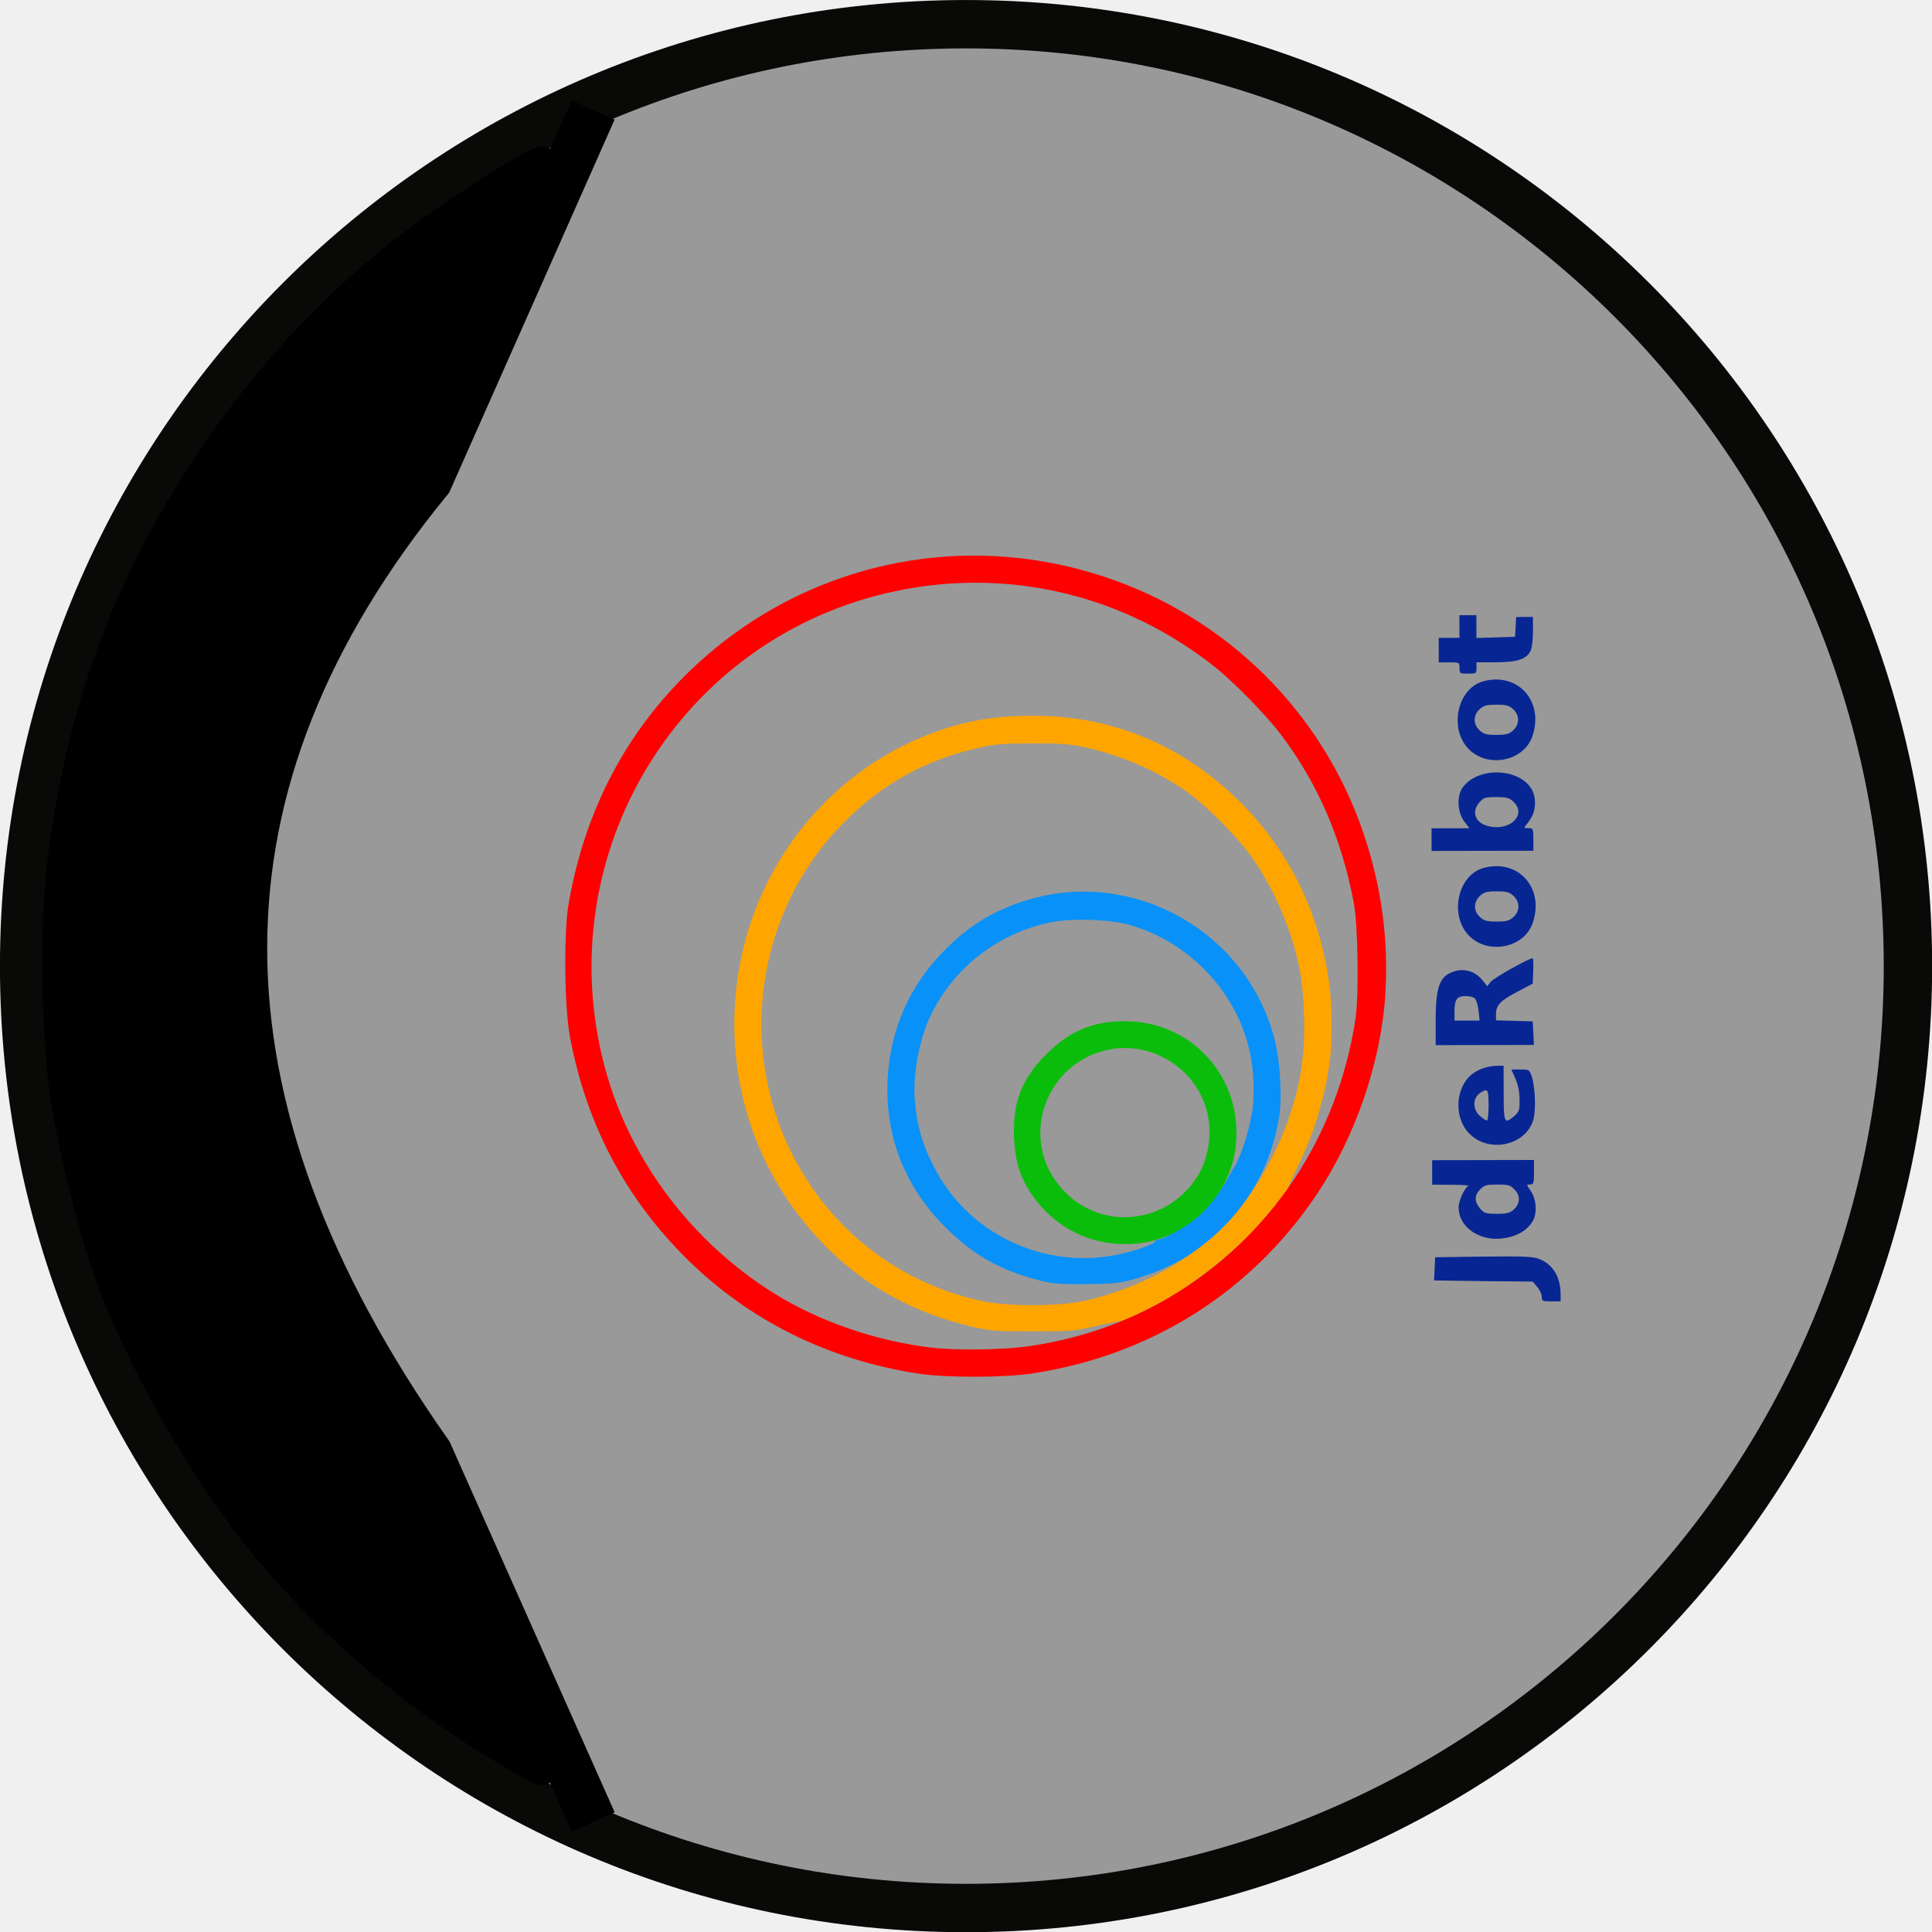
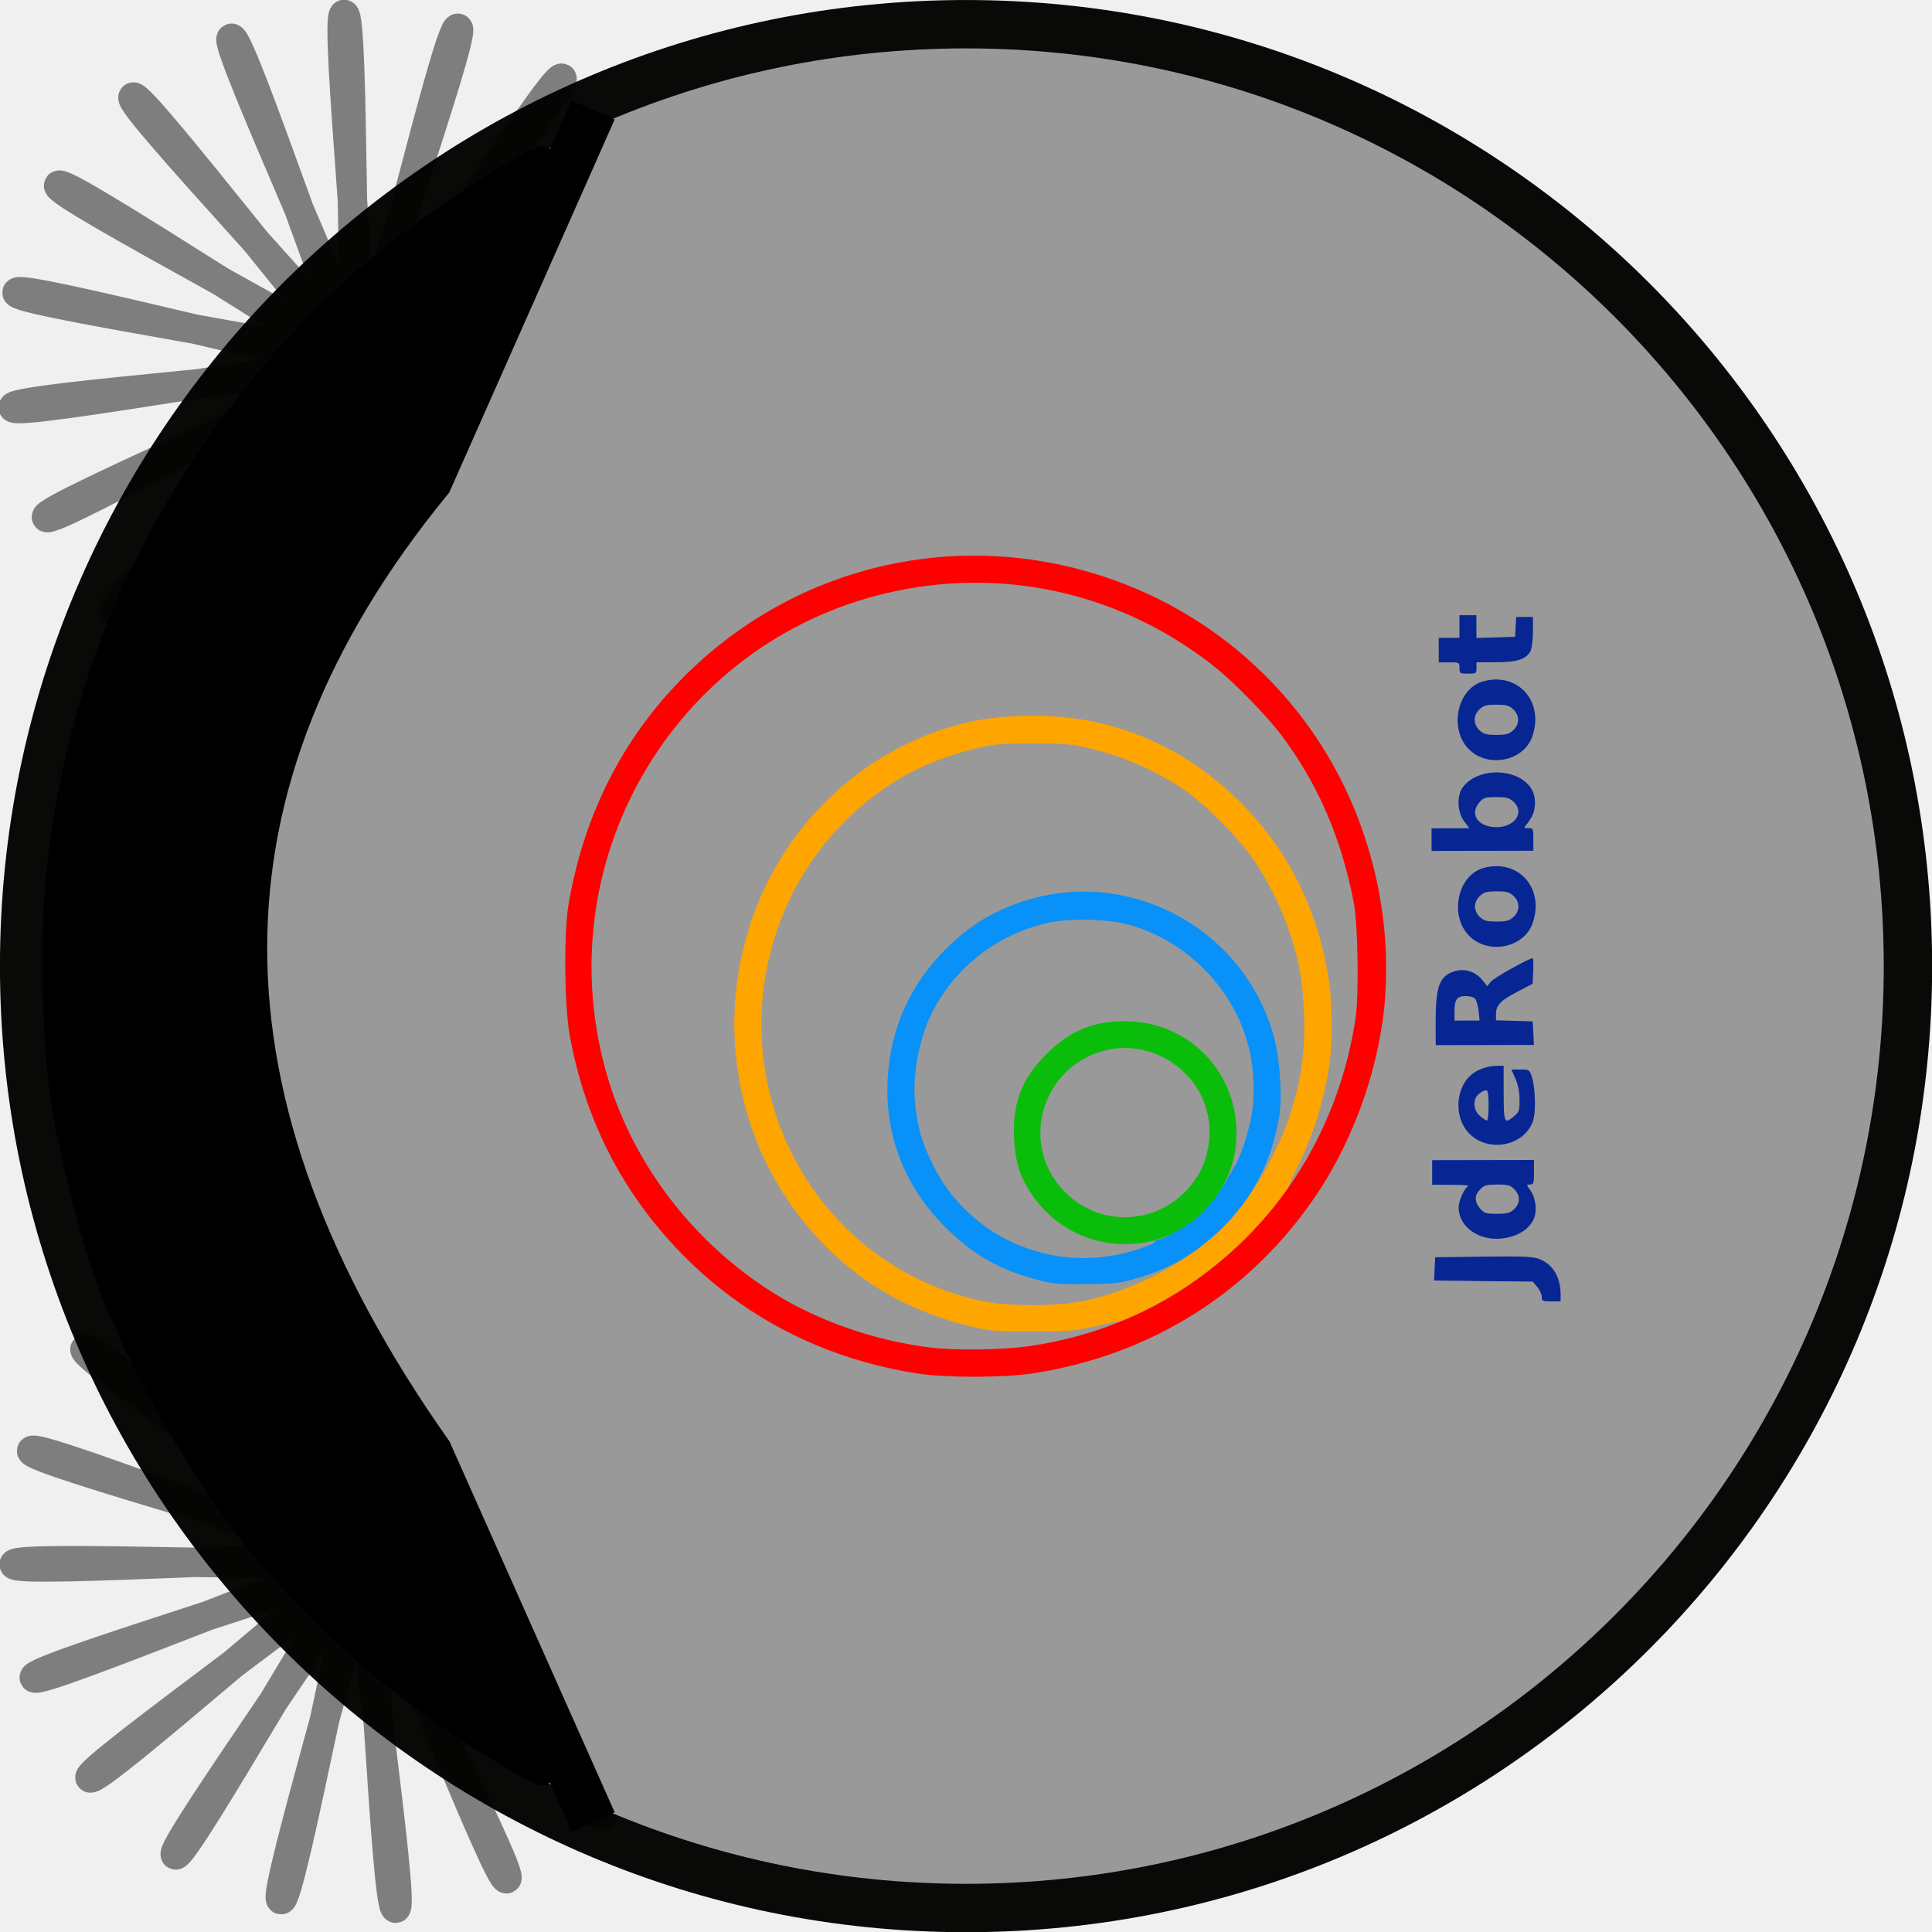
<svg xmlns="http://www.w3.org/2000/svg" width="10.583mm" height="10.583mm" viewBox="0 0 10.583 10.583" version="1.1" id="svg1" xml:space="preserve">
  <defs id="defs1" />
  <g id="layer1" transform="translate(-60.55827,-48.25391)">
+     <path style="fill:#000000;fill-opacity:0;stroke:#7e7e7e;stroke-width:0.053;stroke-linecap:square;stroke-dasharray:none;stroke-opacity:1" id="path13" d="M 0.721,1.285 C 0.703,1.289 0.609,0.675 0.59,0.676 0.571,0.677 0.533,1.296 0.514,1.294 0.496,1.292 0.606,0.681 0.588,0.676 0.57,0.671 0.332,1.244 0.316,1.236 0.299,1.228 0.601,0.686 0.586,0.675 0.571,0.664 0.16,1.129 0.147,1.116 0.133,1.103 0.596,0.689 0.585,0.674 0.574,0.658 0.034,0.965 0.026,0.948 0.018,0.931 0.589,0.69 0.584,0.672 c -0.005,-0.018 -0.615,0.097 -0.618,0.078 -0.002,-0.019 0.617,-0.061 0.617,-0.08 7.1177e-4,-0.019 -0.613,-0.109 -0.61,-0.127 0.004,-0.018 0.603,0.142 0.61,0.125 0.007,-0.017 -0.545,-0.302 -0.535,-0.318 0.01,-0.016 0.524,0.33 0.536,0.316 C 0.597,0.652 0.168,0.204 0.182,0.191 0.196,0.179 0.571,0.674 0.587,0.665 0.603,0.655 0.342,0.092 0.359,0.085 0.377,0.078 0.57,0.668 0.589,0.664 0.607,0.66 0.543,0.043 0.562,0.042 0.581,0.041 0.572,0.661 0.591,0.664 0.609,0.666 0.749,0.061 0.767,0.067 0.785,0.072 0.576,0.656 0.593,0.664 0.609,0.672 0.938,0.146 0.954,0.157 0.969,0.168 0.581,0.652 0.594,0.665 0.608,0.679 1.09,0.288 1.1,0.303 1.111,0.318 0.587,0.65 0.596,0.667 0.604,0.684 1.187,0.471 1.192,0.489 c 0.005,0.018 -0.598,0.162 -0.596,0.181 0.002,0.019 0.623,0.006 0.622,0.025 C 1.217,0.713 0.6,0.653 0.596,0.671 0.592,0.69 1.183,0.879 1.176,0.897 1.17,0.914 0.605,0.657 0.595,0.673 0.586,0.689 1.083,1.061 1.071,1.075 1.059,1.089 0.608,0.663 0.594,0.675 0.58,0.687 0.929,1.199 0.913,1.209 0.897,1.219 0.61,0.669 0.592,0.676 0.575,0.683 0.739,1.281 0.721,1.285 Z" transform="matrix(3.042376,0,0,3.040387,60.73351,48.20519)" />
+     <path style="fill:#000000;fill-opacity:0;stroke:#7e7e7e;stroke-width:0.053;stroke-linecap:square;stroke-dasharray:none;stroke-opacity:1" id="path13-5" d="M 0.721,1.285 C 0.703,1.289 0.609,0.675 0.59,0.676 0.571,0.677 0.533,1.296 0.514,1.294 0.496,1.292 0.606,0.681 0.588,0.676 0.57,0.671 0.332,1.244 0.316,1.236 0.299,1.228 0.601,0.686 0.586,0.675 0.571,0.664 0.16,1.129 0.147,1.116 0.133,1.103 0.596,0.689 0.585,0.674 0.574,0.658 0.034,0.965 0.026,0.948 0.018,0.931 0.589,0.69 0.584,0.672 c -0.005,-0.018 -0.615,0.097 -0.618,0.078 -0.002,-0.019 0.617,-0.061 0.617,-0.08 7.1177e-4,-0.019 -0.613,-0.109 -0.61,-0.127 0.004,-0.018 0.603,0.142 0.61,0.125 0.007,-0.017 -0.545,-0.302 -0.535,-0.318 0.01,-0.016 0.524,0.33 0.536,0.316 C 0.597,0.652 0.168,0.204 0.182,0.191 0.196,0.179 0.571,0.674 0.587,0.665 0.603,0.655 0.342,0.092 0.359,0.085 0.377,0.078 0.57,0.668 0.589,0.664 0.607,0.66 0.543,0.043 0.562,0.042 0.581,0.041 0.572,0.661 0.591,0.664 0.609,0.666 0.749,0.061 0.767,0.067 0.785,0.072 0.576,0.656 0.593,0.664 0.609,0.672 0.938,0.146 0.954,0.157 0.969,0.168 0.581,0.652 0.594,0.665 0.608,0.679 1.09,0.288 1.1,0.303 1.111,0.318 0.587,0.65 0.596,0.667 0.604,0.684 1.187,0.471 1.192,0.489 c 0.005,0.018 -0.598,0.162 -0.596,0.181 0.002,0.019 0.623,0.006 0.622,0.025 C 1.217,0.713 0.6,0.653 0.596,0.671 0.592,0.69 1.183,0.879 1.176,0.897 1.17,0.914 0.605,0.657 0.595,0.673 0.586,0.689 1.083,1.061 1.071,1.075 1.059,1.089 0.608,0.663 0.594,0.675 0.58,0.687 0.929,1.199 0.913,1.209 0.897,1.219 0.61,0.669 0.592,0.676 0.575,0.683 0.739,1.281 0.721,1.285 Z" transform="matrix(2.167743,2.134699,-2.133303,2.166326,62.69761,54.09169)" />
    <circle style="fill:#020200;fill-opacity:0.961;stroke:#000000;stroke-width:0;stroke-dasharray:none" id="path1" cx="65.85" cy="53.546" r="5.292" />
    <circle style="display:inline;fill:#999999;fill-opacity:1;stroke:#000000;stroke-width:0;stroke-dasharray:none" id="path2" cx="65.85" cy="53.546" r="5.027" />
    <path style="display:inline;fill:#ffffff;fill-opacity:0;stroke:#000000;stroke-width:0.258;stroke-linecap:square;stroke-dasharray:none" d="m 63.755,58.116 -0.847,-1.902 c -1.352,-1.921 -1.355,-3.674 0,-5.33 l 0.847,-1.91" id="path10" />
    <path style="fill:#000000;fill-opacity:1;stroke:#000000;stroke-width:0.372;stroke-linecap:square;stroke-dasharray:none;stroke-opacity:1" d="M 10.495,36.397 C 8.561,35.254 6.843,33.807 5.449,32.146 4.199,30.658 2.848,28.318 2.17,26.468 1.826,25.53 1.387,23.783 1.231,22.734 1.042,21.469 1.007,19.234 1.155,17.956 1.517,14.823 2.503,12.102 4.2,9.557 5.334,7.855 6.658,6.398 8.145,5.214 9.226,4.353 11.259,3.054 11.259,3.224 c 0,0.028 -0.637,1.485 -1.416,3.238 -1.202,2.706 -1.479,3.27 -1.835,3.738 -1.165,1.532 -2.192,3.39 -2.712,4.904 -1.594,4.643 -0.712,9.45 2.677,14.581 0.337,0.51 0.82,1.507 1.871,3.863 0.779,1.746 1.416,3.188 1.416,3.204 0,0.076 -0.166,-6.72e-4 -0.764,-0.354 z" id="path11" transform="matrix(0.2645833,0,0,0.2645833,60.55827,48.25391)" />
    <g id="g11" transform="matrix(-1.9139739e-6,-0.00103282,0.00103282,-1.9139739e-6,63.13954,56.65341)">
      <g id="layer101" fill="#0bbd0b" stroke="none">
        <path d="m 2050,4059 c -270,-29 -493,-254 -519,-524 -23,-229 79,-441 272,-566 88,-57 165,-80 287,-86 187,-9 315,40 445,171 124,124 175,247 175,416 0,359 -301,627 -660,589 z m 185,-154 c 219,-57 365,-283 327,-505 -60,-353 -483,-500 -744,-260 -227,207 -186,566 82,723 94,54 223,71 335,42 z" id="path1-3" />
      </g>
      <g id="layer102" fill="#0891f8" stroke="none">
        <path d="m 2208,4290 c -239,-38 -442,-143 -605,-313 -134,-140 -211,-278 -265,-474 -18,-64 -21,-107 -22,-243 -1,-142 2,-177 23,-254 50,-191 126,-328 260,-468 219,-229 496,-341 805,-325 266,14 499,118 687,306 122,122 200,246 253,406 191,569 -146,1189 -729,1340 -112,29 -306,41 -407,25 z m 312,-151 c 327,-59 606,-314 700,-639 31,-107 38,-307 15,-421 -55,-273 -233,-507 -480,-631 -137,-69 -337,-106 -486,-89 -126,14 -202,36 -314,91 -371,179 -570,594 -479,1000 18,82 54,180 65,180 5,0 9,6 9,13 0,24 58,133 103,192 46,61 126,127 207,172 25,13 63,35 85,49 60,36 215,83 308,93 88,9 179,6 267,-10 z" id="path2-6" />
      </g>
      <g id="layer103" fill="#082693" stroke="none">
        <path d="m 1220,5730 c 0,-46 2,-50 24,-50 14,0 38,-11 53,-24 l 28,-24 3,-262 4,-261 61,3 62,3 3,255 c 2,214 0,262 -13,297 -28,72 -96,113 -187,113 h -38 z" id="path3" />
        <path d="m 1644,5632 c -45,-28 -73,-73 -86,-136 -28,-133 50,-256 162,-256 35,0 105,33 113,52 3,7 6,-33 6,-89 l 1,-103 h 65 65 v 270 270 h -65 c -59,0 -65,-2 -65,-21 0,-20 0,-20 -32,2 -44,32 -123,37 -164,11 z m 171,-97 c 22,-21 25,-33 25,-90 0,-57 -3,-69 -25,-90 -31,-32 -66,-32 -102,-1 -25,22 -28,30 -28,89 0,55 4,69 24,91 32,34 74,34 106,1 z" id="path4" />
        <path d="m 2173,5634 c -129,-48 -165,-234 -64,-335 82,-83 240,-78 314,10 29,35 47,88 47,139 v 32 h -145 c -160,0 -167,3 -121,57 22,25 30,28 88,27 41,0 79,-8 111,-22 l 47,-21 v 48 c 0,46 -1,48 -37,60 -63,20 -192,23 -240,5 z m 167,-248 c 0,-8 -8,-24 -19,-37 -27,-34 -86,-32 -117,5 -13,15 -24,31 -24,37 0,5 36,9 80,9 62,0 80,-3 80,-14 z" id="path5" />
        <path d="m 3225,5635 c -130,-46 -168,-235 -66,-336 107,-107 322,-62 360,76 51,185 -108,326 -294,260 z m 146,-101 c 20,-22 24,-36 24,-89 0,-53 -4,-67 -24,-89 -16,-17 -35,-26 -56,-26 -21,0 -40,9 -56,26 -20,22 -24,36 -24,89 0,53 4,67 24,89 16,17 35,26 56,26 21,0 40,-9 56,-26 z" id="path6" />
        <path d="m 3795,5634 c -16,-8 -38,-23 -47,-31 -17,-15 -18,-14 -18,10 0,26 -2,27 -60,27 h -60 v -270 -270 h 60 60 v 101 100 l 37,-28 c 48,-36 135,-40 180,-7 113,84 102,307 -17,369 -37,19 -97,19 -135,-1 z m 76,-100 c 20,-22 24,-36 24,-91 0,-59 -3,-67 -28,-89 -52,-45 -111,-21 -127,51 -26,114 63,202 131,129 z" id="path7" />
        <path d="m 4215,5635 c -130,-46 -168,-235 -66,-336 107,-107 322,-62 360,76 51,185 -108,326 -294,260 z m 146,-101 c 20,-22 24,-36 24,-89 0,-53 -4,-67 -24,-89 -16,-17 -35,-26 -56,-26 -21,0 -40,9 -56,26 -20,22 -24,36 -24,89 0,53 4,67 24,89 16,17 35,26 56,26 21,0 40,-9 56,-26 z" id="path8" />
        <path d="m 2580,5380 v -260 h 133 c 182,1 235,22 259,102 16,53 -2,109 -46,145 l -34,27 24,19 c 20,16 124,202 124,222 0,3 -30,5 -67,3 l -68,-3 -42,-80 c -47,-91 -72,-115 -119,-115 h -33 l -3,98 -3,97 -62,3 -63,3 z m 245,-50 c 9,-7 15,-29 15,-51 0,-46 -18,-59 -84,-59 h -46 v 66 67 l 50,-5 c 27,-3 56,-11 65,-18 z" id="path9" />
        <path d="m 4670,5627 c -44,-22 -60,-70 -60,-184 v -103 h -30 c -29,0 -30,-2 -30,-45 0,-43 1,-45 30,-45 30,0 30,-1 30,-55 v -55 h 65 65 v 55 55 h 60 60 v 45 45 h -60 -61 l 3,103 3,102 53,3 52,3 v 45 44 h -77 c -43,0 -89,-6 -103,-13 z" id="path10-7" />
      </g>
      <g id="layer104" fill="#ffa500" stroke="none">
        <path d="m 2540,4563 c -193,-19 -403,-79 -580,-165 -69,-34 -131,-62 -138,-64 -18,-4 -134,-98 -230,-189 -95,-89 -220,-241 -301,-365 -75,-115 -168,-299 -174,-346 -3,-22 -15,-84 -28,-139 -21,-89 -24,-124 -23,-315 0,-197 2,-224 26,-325 99,-413 323,-737 674,-974 385,-260 878,-345 1338,-231 520,128 944,499 1131,989 68,179 96,338 96,546 1,399 -142,760 -416,1055 -271,293 -632,473 -1040,520 -85,9 -257,11 -335,3 z m 325,-148 c 221,-18 480,-113 690,-252 126,-84 307,-264 388,-384 108,-163 181,-336 223,-529 14,-66 19,-127 18,-270 0,-164 -3,-198 -26,-296 -68,-289 -202,-521 -418,-727 -459,-436 -1160,-538 -1730,-252 -404,203 -686,565 -782,1003 -31,141 -31,405 0,549 62,285 216,569 408,754 141,135 377,271 583,338 213,69 388,87 646,66 z" id="path11-5" />
      </g>
      <g id="layer105" fill="#ff0000" stroke="none">
        <path d="M 2845,4853 C 2495,4830 2103,4696 1802,4496 1277,4147 939,3613 843,2980 c -23,-157 -23,-454 0,-608 74,-475 281,-892 607,-1222 327,-330 719,-536 1185,-622 158,-29 554,-32 705,-5 491,86 908,305 1239,652 558,586 745,1419 489,2190 -214,648 -719,1157 -1363,1374 -285,96 -568,133 -860,114 z m 491,-166 c 344,-65 633,-190 893,-385 103,-78 278,-248 360,-351 382,-480 528,-1087 406,-1683 C 4760,1117 3600,407 2460,716 c -484,131 -920,459 -1192,896 -148,238 -251,535 -287,828 -16,122 -13,371 4,502 36,272 125,534 259,762 317,538 850,895 1478,991 123,19 499,14 614,-8 z" id="path12" />
      </g>
    </g>
  </g>
</svg>
